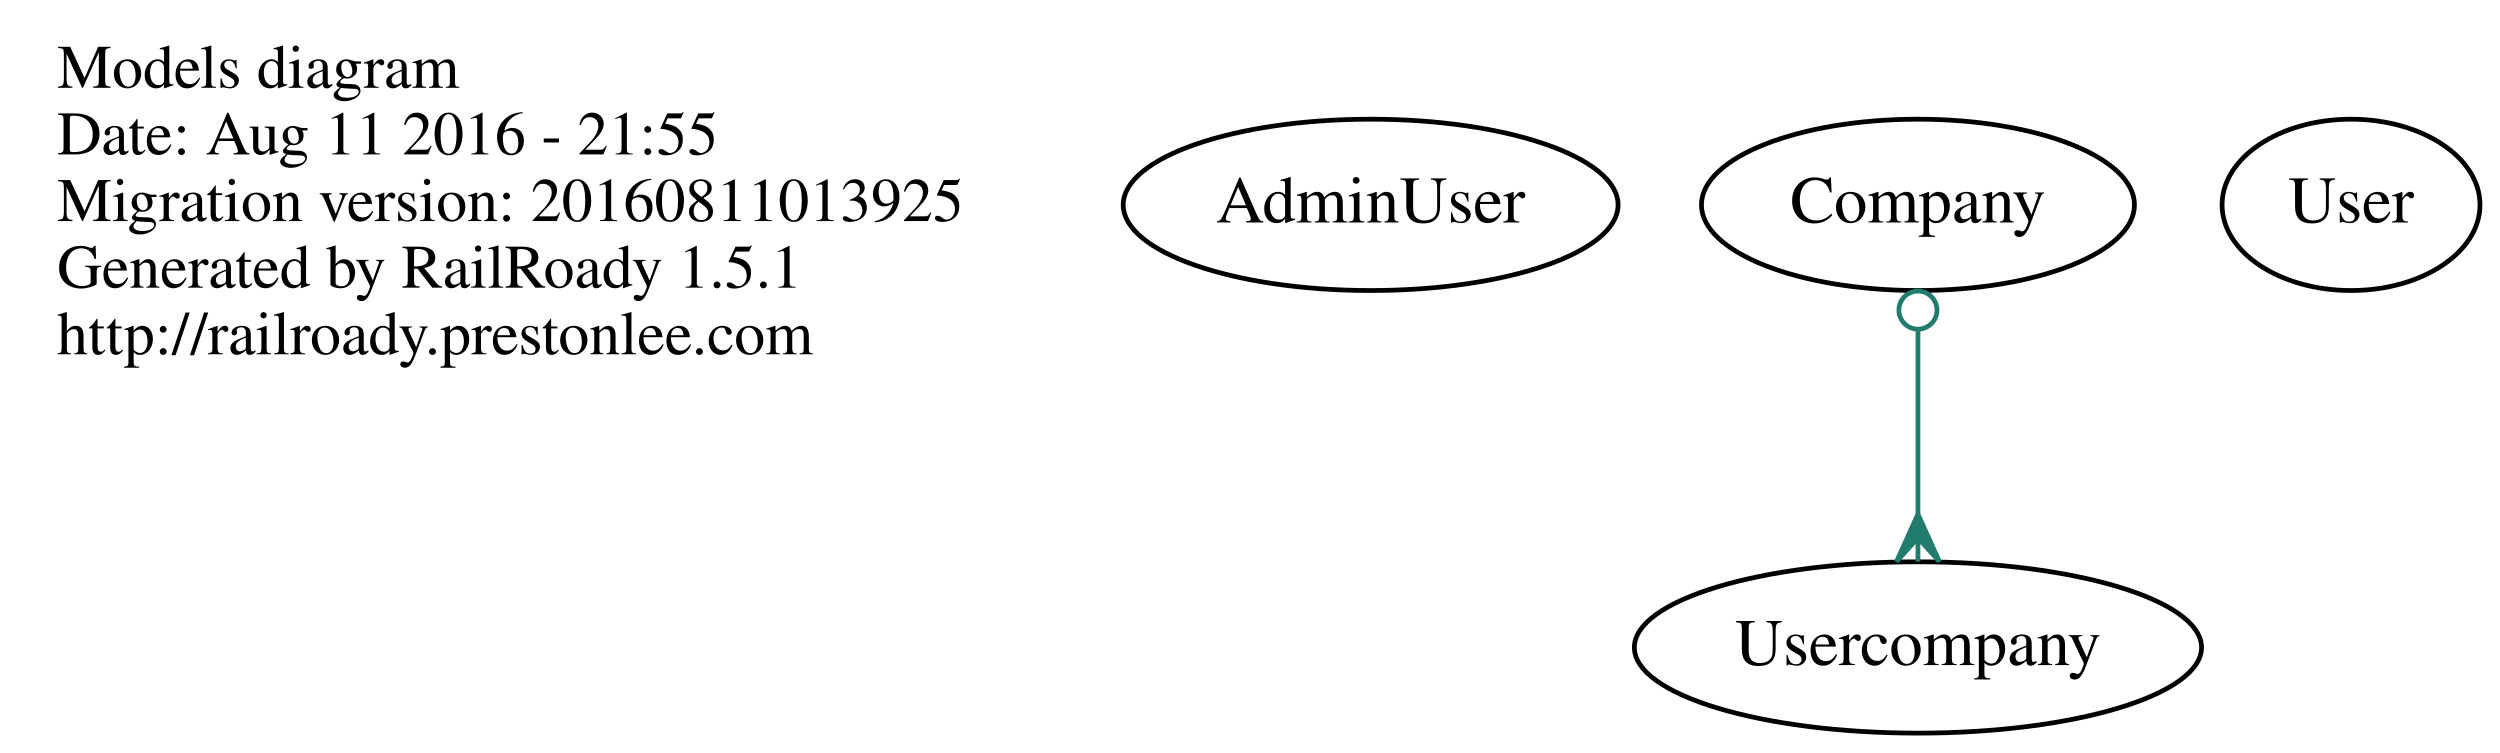
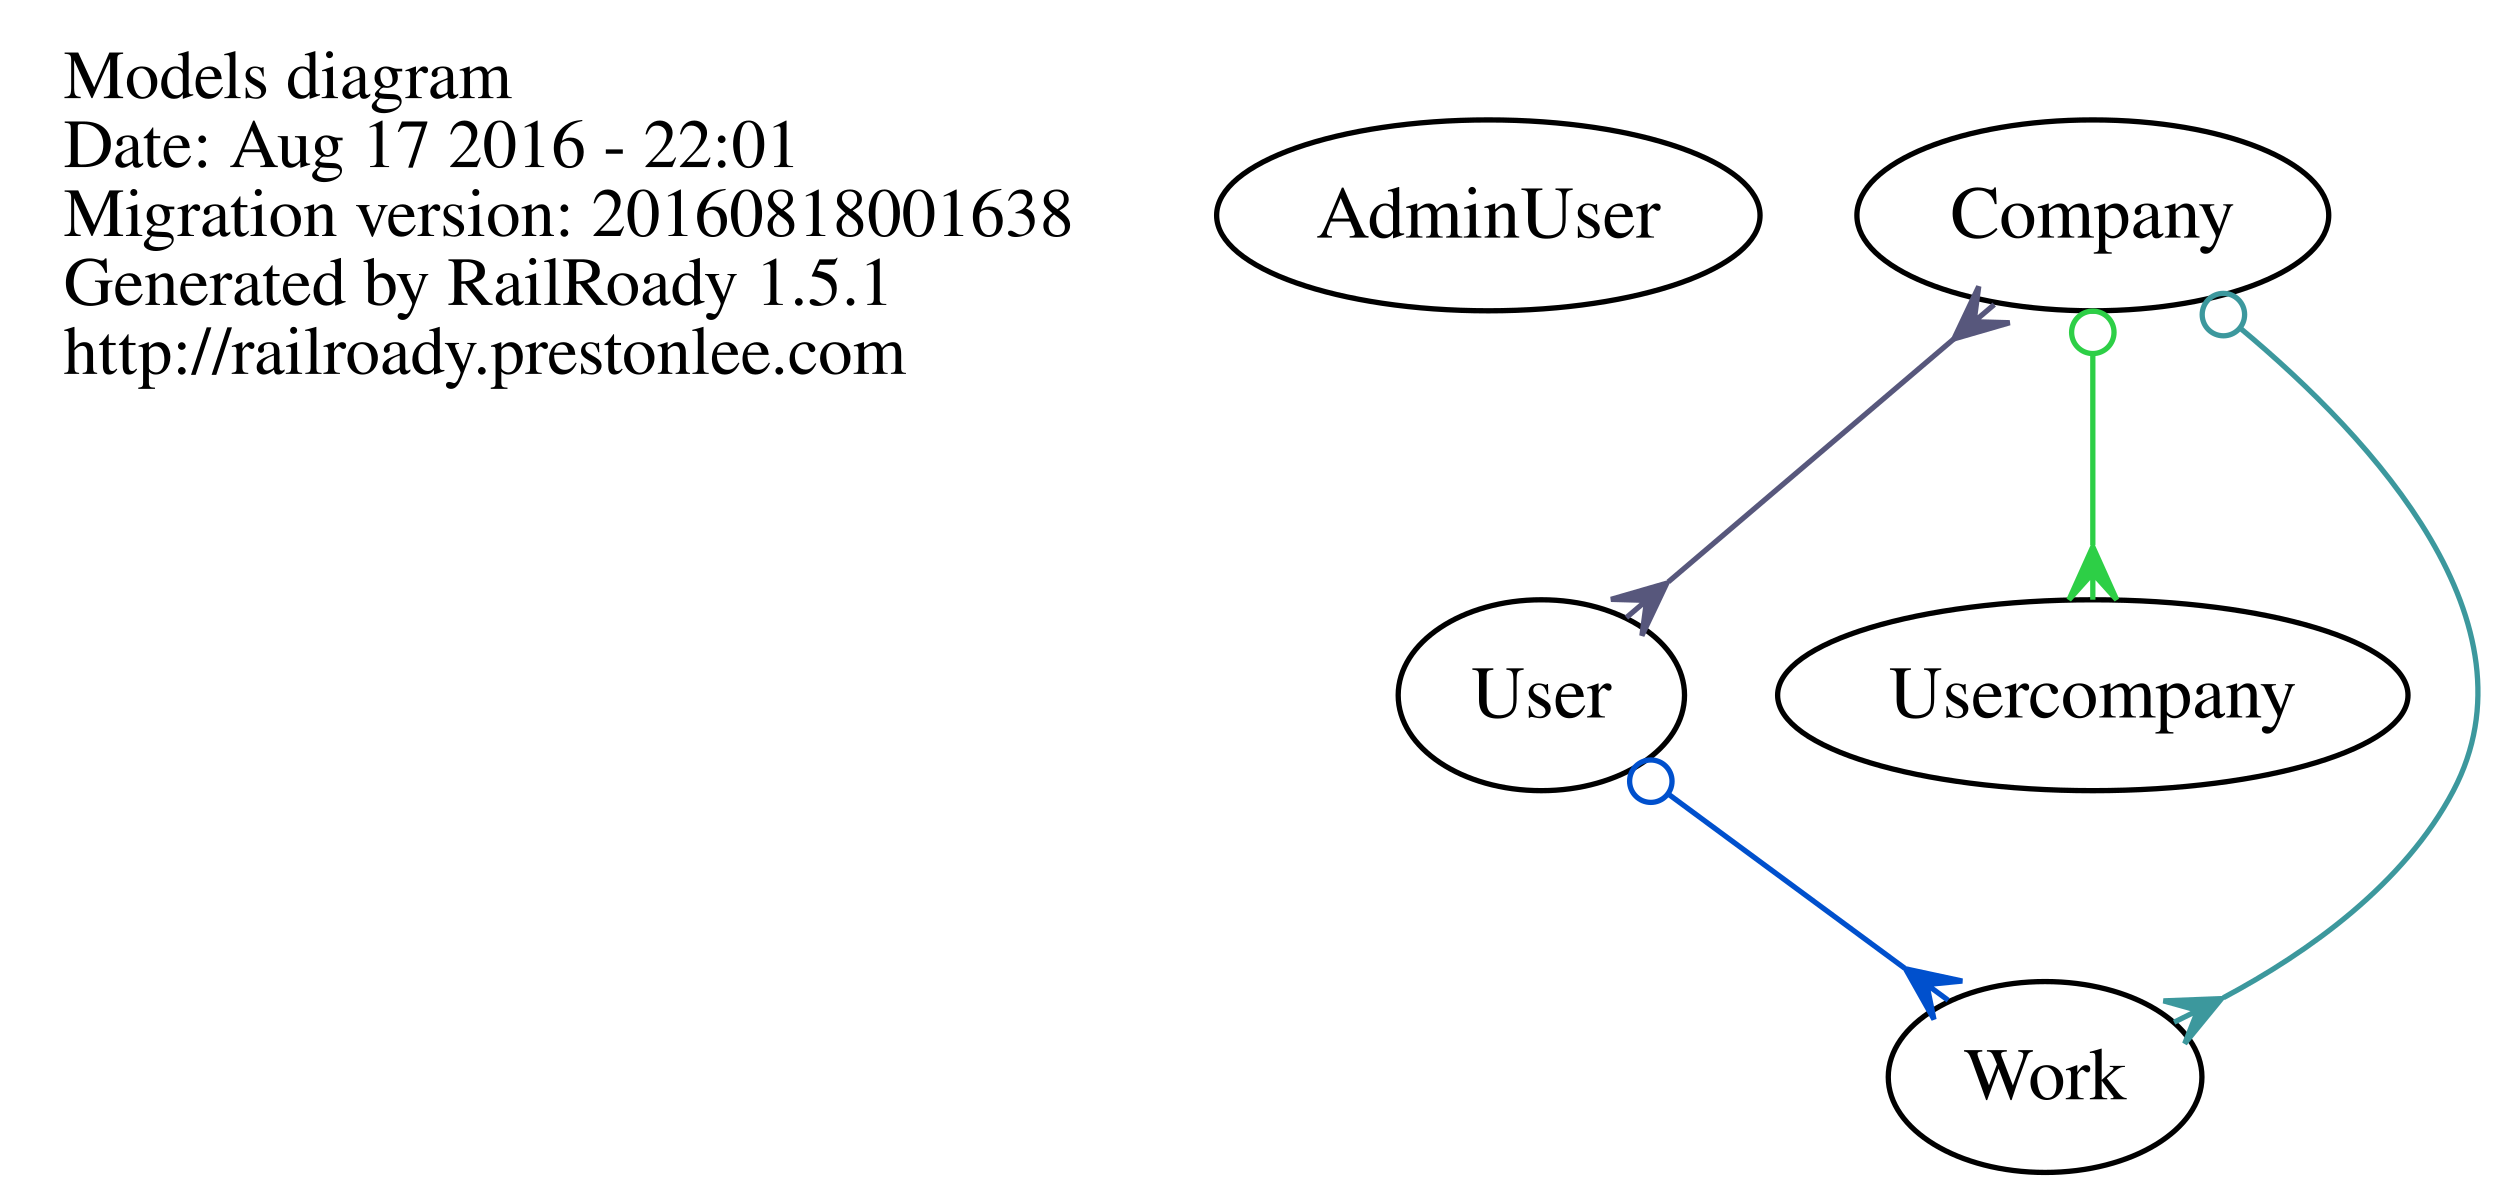
- <svg xmlns="http://www.w3.org/2000/svg" width="525pt" height="158pt" viewBox="0.00 0.00 525.30 158.00">
-   <g id="graph0" class="graph" transform="scale(1 1) rotate(0) translate(4 154)">
-     <polygon fill="none" stroke="none" points="-4,4 -4,-154 521.298,-154 521.298,4 -4,4" />
+ <svg xmlns="http://www.w3.org/2000/svg" width="471pt" height="225pt" viewBox="0.00 0.00 471.48 225.00">
+   <g id="graph0" class="graph" transform="scale(1 1) rotate(0) translate(4 221)">
+     <polygon fill="none" stroke="none" points="-4,4 -4,-221 467.481,-221 467.481,4 -4,4" />
    <g id="node1" class="node">
-       <text text-anchor="start" x="8" y="-135.6" font-family="Times,serif" font-size="13.00">Models diagram</text>
-       <text text-anchor="start" x="8" y="-121.6" font-family="Times,serif" font-size="13.00">Date: Aug 11 2016 - 21:55</text>
-       <text text-anchor="start" x="8" y="-107.6" font-family="Times,serif" font-size="13.00">Migration version: 20160811013925</text>
-       <text text-anchor="start" x="8" y="-93.6" font-family="Times,serif" font-size="13.00">Generated by RailRoady 1.5.1</text>
-       <text text-anchor="start" x="8" y="-79.6" font-family="Times,serif" font-size="13.00">http://railroady.prestonlee.com</text>
+       <text text-anchor="start" x="8" y="-202.6" font-family="Times,serif" font-size="13.00">Models diagram</text>
+       <text text-anchor="start" x="8" y="-189.6" font-family="Times,serif" font-size="13.00">Date: Aug 17 2016 - 22:01</text>
+       <text text-anchor="start" x="8" y="-176.6" font-family="Times,serif" font-size="13.00">Migration version: 20160818001638</text>
+       <text text-anchor="start" x="8" y="-163.6" font-family="Times,serif" font-size="13.00">Generated by RailRoady 1.5.1</text>
+       <text text-anchor="start" x="8" y="-150.6" font-family="Times,serif" font-size="13.00">http://railroady.prestonlee.com</text>
    </g>
    <g id="node2" class="node">
-       <ellipse fill="none" stroke="black" cx="284" cy="-111" rx="51.991" ry="18" />
-       <text text-anchor="middle" x="284" y="-107.3" font-family="Times,serif" font-size="14.00">AdminUser</text>
+       <ellipse fill="none" stroke="black" cx="276.688" cy="-180.5" rx="51.242" ry="18" />
+       <text text-anchor="middle" x="276.688" y="-176.3" font-family="Times,serif" font-size="14.00">AdminUser</text>
    </g>
    <g id="node3" class="node">
-       <ellipse fill="none" stroke="black" cx="399" cy="-111" rx="45.492" ry="18" />
-       <text text-anchor="middle" x="399" y="-107.3" font-family="Times,serif" font-size="14.00">Company</text>
+       <ellipse fill="none" stroke="black" cx="390.688" cy="-180.5" rx="44.492" ry="18" />
+       <text text-anchor="middle" x="390.688" y="-176.3" font-family="Times,serif" font-size="14.00">Company</text>
+     </g>
+     <g id="node4" class="node">
+       <ellipse fill="none" stroke="black" cx="286.688" cy="-90" rx="27" ry="18" />
+       <text text-anchor="middle" x="286.688" y="-85.8" font-family="Times,serif" font-size="14.00">User</text>
+     </g>
+     <g id="edge3" class="edge">
+       <path fill="none" stroke="#57577c" d="M364.472,-157.191C347.927,-143.112 326.72,-125.066 310.629,-111.373" />
+       <polygon fill="#57577c" stroke="#57577c" points="364.479,-157.197 369.178,-167.105 368.287,-160.438 372.095,-163.678 372.095,-163.678 372.095,-163.678 368.287,-160.438 375.011,-160.251 364.479,-157.197 364.479,-157.197" />
+       <polygon fill="#57577c" stroke="#57577c" points="310.349,-111.135 305.649,-101.227 306.541,-107.894 302.733,-104.654 302.733,-104.654 302.733,-104.654 306.541,-107.894 299.817,-108.081 310.349,-111.135 310.349,-111.135" />
    </g>
    <g id="node5" class="node">
-       <ellipse fill="none" stroke="black" cx="399" cy="-18" rx="59.59" ry="18" />
-       <text text-anchor="middle" x="399" y="-14.3" font-family="Times,serif" font-size="14.00">Usercompany</text>
+       <ellipse fill="none" stroke="black" cx="390.688" cy="-90" rx="59.443" ry="18" />
+       <text text-anchor="middle" x="390.688" y="-85.8" font-family="Times,serif" font-size="14.00">Usercompany</text>
    </g>
    <g id="edge1" class="edge">
-       <path fill="none" stroke="#217c6d" d="M399,-84.728C399,-72.725 399,-58.362 399,-46.129" />
-       <ellipse fill="none" stroke="#217c6d" cx="399" cy="-88.884" rx="4" ry="4" />
-       <polygon fill="#217c6d" stroke="#217c6d" points="399,-46.04 403.5,-36.04 399,-41.04 399,-36.04 399,-36.04 399,-36.04 399,-41.04 394.5,-36.04 399,-46.04 399,-46.04" />
+       <path fill="none" stroke="#2dcf46" d="M390.688,-154.189C390.688,-142.971 390.688,-129.752 390.688,-118.311" />
+       <ellipse fill="none" stroke="#2dcf46" cx="390.688" cy="-158.436" rx="4" ry="4" />
+       <polygon fill="#2dcf46" stroke="#2dcf46" points="390.688,-118.011 395.188,-108.011 390.688,-113.011 390.688,-108.011 390.688,-108.011 390.688,-108.011 390.688,-113.011 386.188,-108.011 390.688,-118.011 390.688,-118.011" />
    </g>
-     <g id="node4" class="node">
-       <ellipse fill="none" stroke="black" cx="490" cy="-111" rx="27.097" ry="18" />
-       <text text-anchor="middle" x="490" y="-107.3" font-family="Times,serif" font-size="14.00">User</text>
+     <g id="node6" class="node">
+       <ellipse fill="none" stroke="black" cx="381.688" cy="-18" rx="29.577" ry="18" />
+       <text text-anchor="middle" x="381.688" y="-13.8" font-family="Times,serif" font-size="14.00">Work</text>
+     </g>
+     <g id="edge2" class="edge">
+       <path fill="none" stroke="#3c989d" d="M418.51,-159.207C443.944,-138.017 475.265,-103.535 458.688,-72 449.472,-54.468 431.542,-41.607 415.302,-32.947" />
+       <ellipse fill="none" stroke="#3c989d" cx="415.316" cy="-161.785" rx="4" ry="4" />
+       <polygon fill="#3c989d" stroke="#3c989d" points="414.968,-32.781 408.017,-24.301 410.491,-30.556 406.014,-28.33 406.014,-28.33 406.014,-28.33 410.491,-30.556 404.011,-32.36 414.968,-32.781 414.968,-32.781" />
+     </g>
+     <g id="edge4" class="edge">
+       <path fill="none" stroke="#0050cd" d="M310.787,-71.242C324.333,-61.261 341.263,-48.787 355.182,-38.531" />
+       <ellipse fill="none" stroke="#0050cd" cx="307.332" cy="-73.788" rx="4" ry="4" />
+       <polygon fill="#0050cd" stroke="#0050cd" points="355.352,-38.405 366.072,-36.096 359.377,-35.439 363.402,-32.473 363.402,-32.473 363.402,-32.473 359.377,-35.439 360.733,-28.851 355.352,-38.405 355.352,-38.405" />
    </g>
  </g>
</svg>
